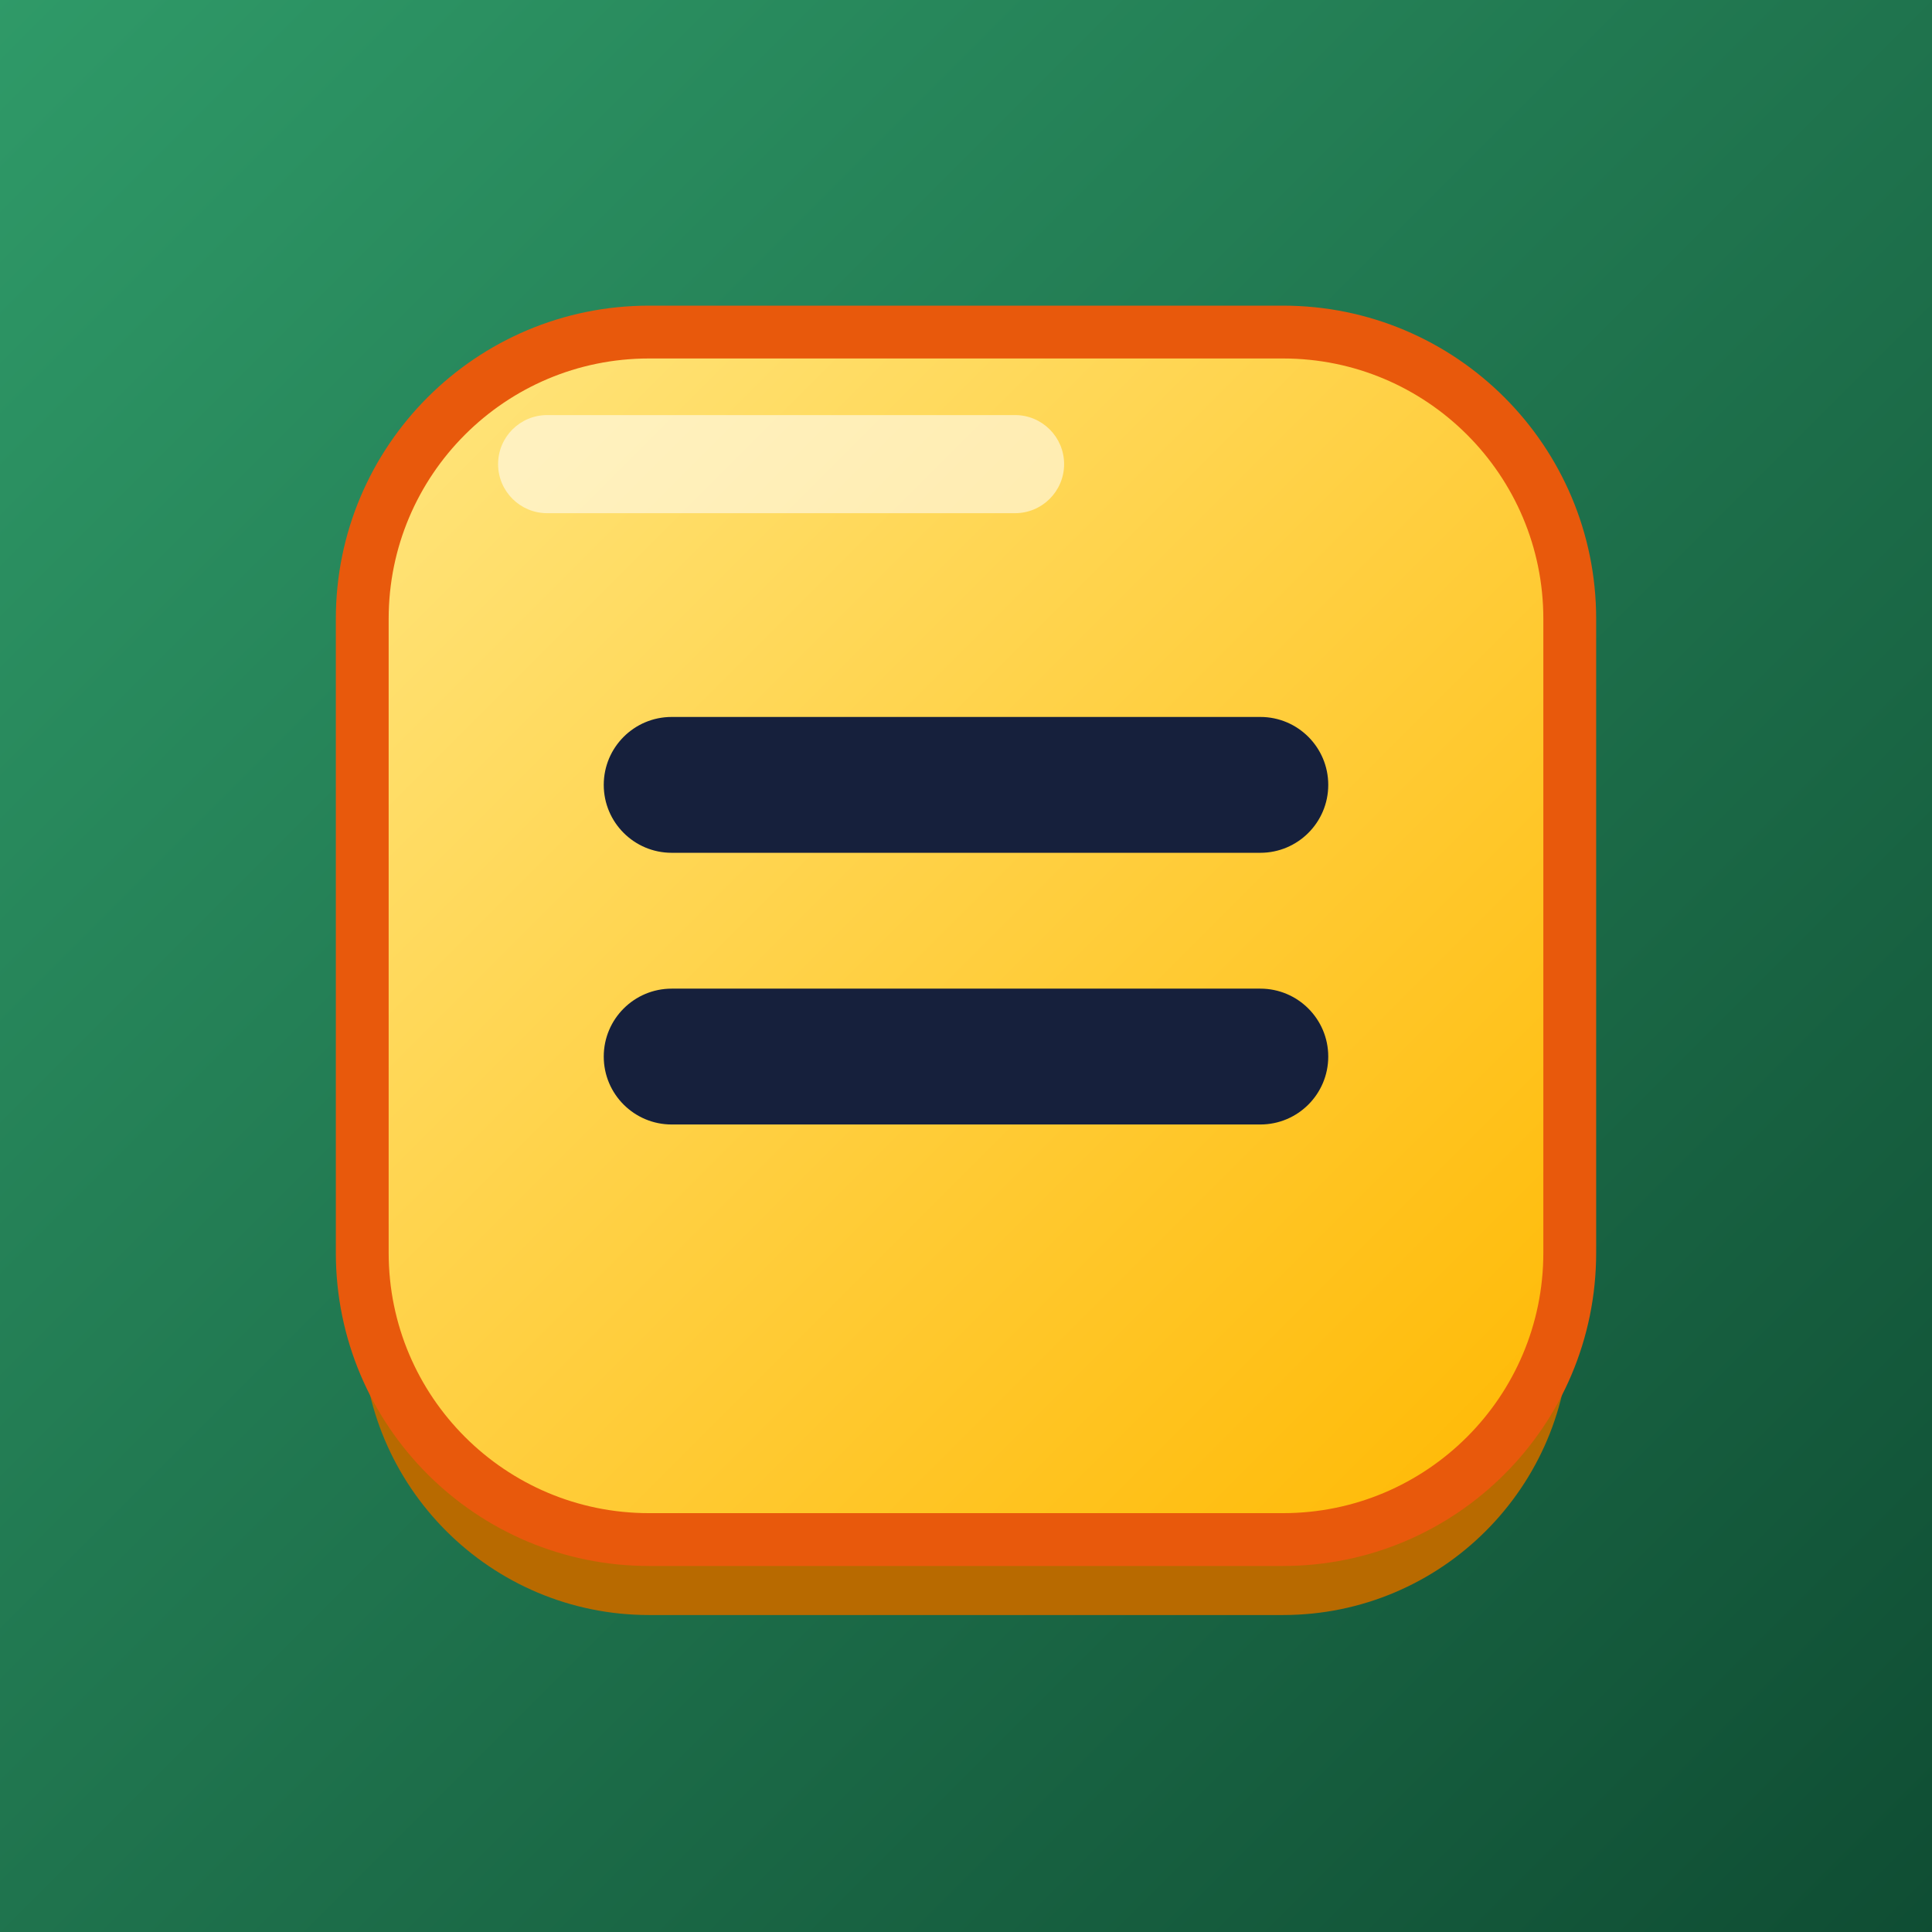
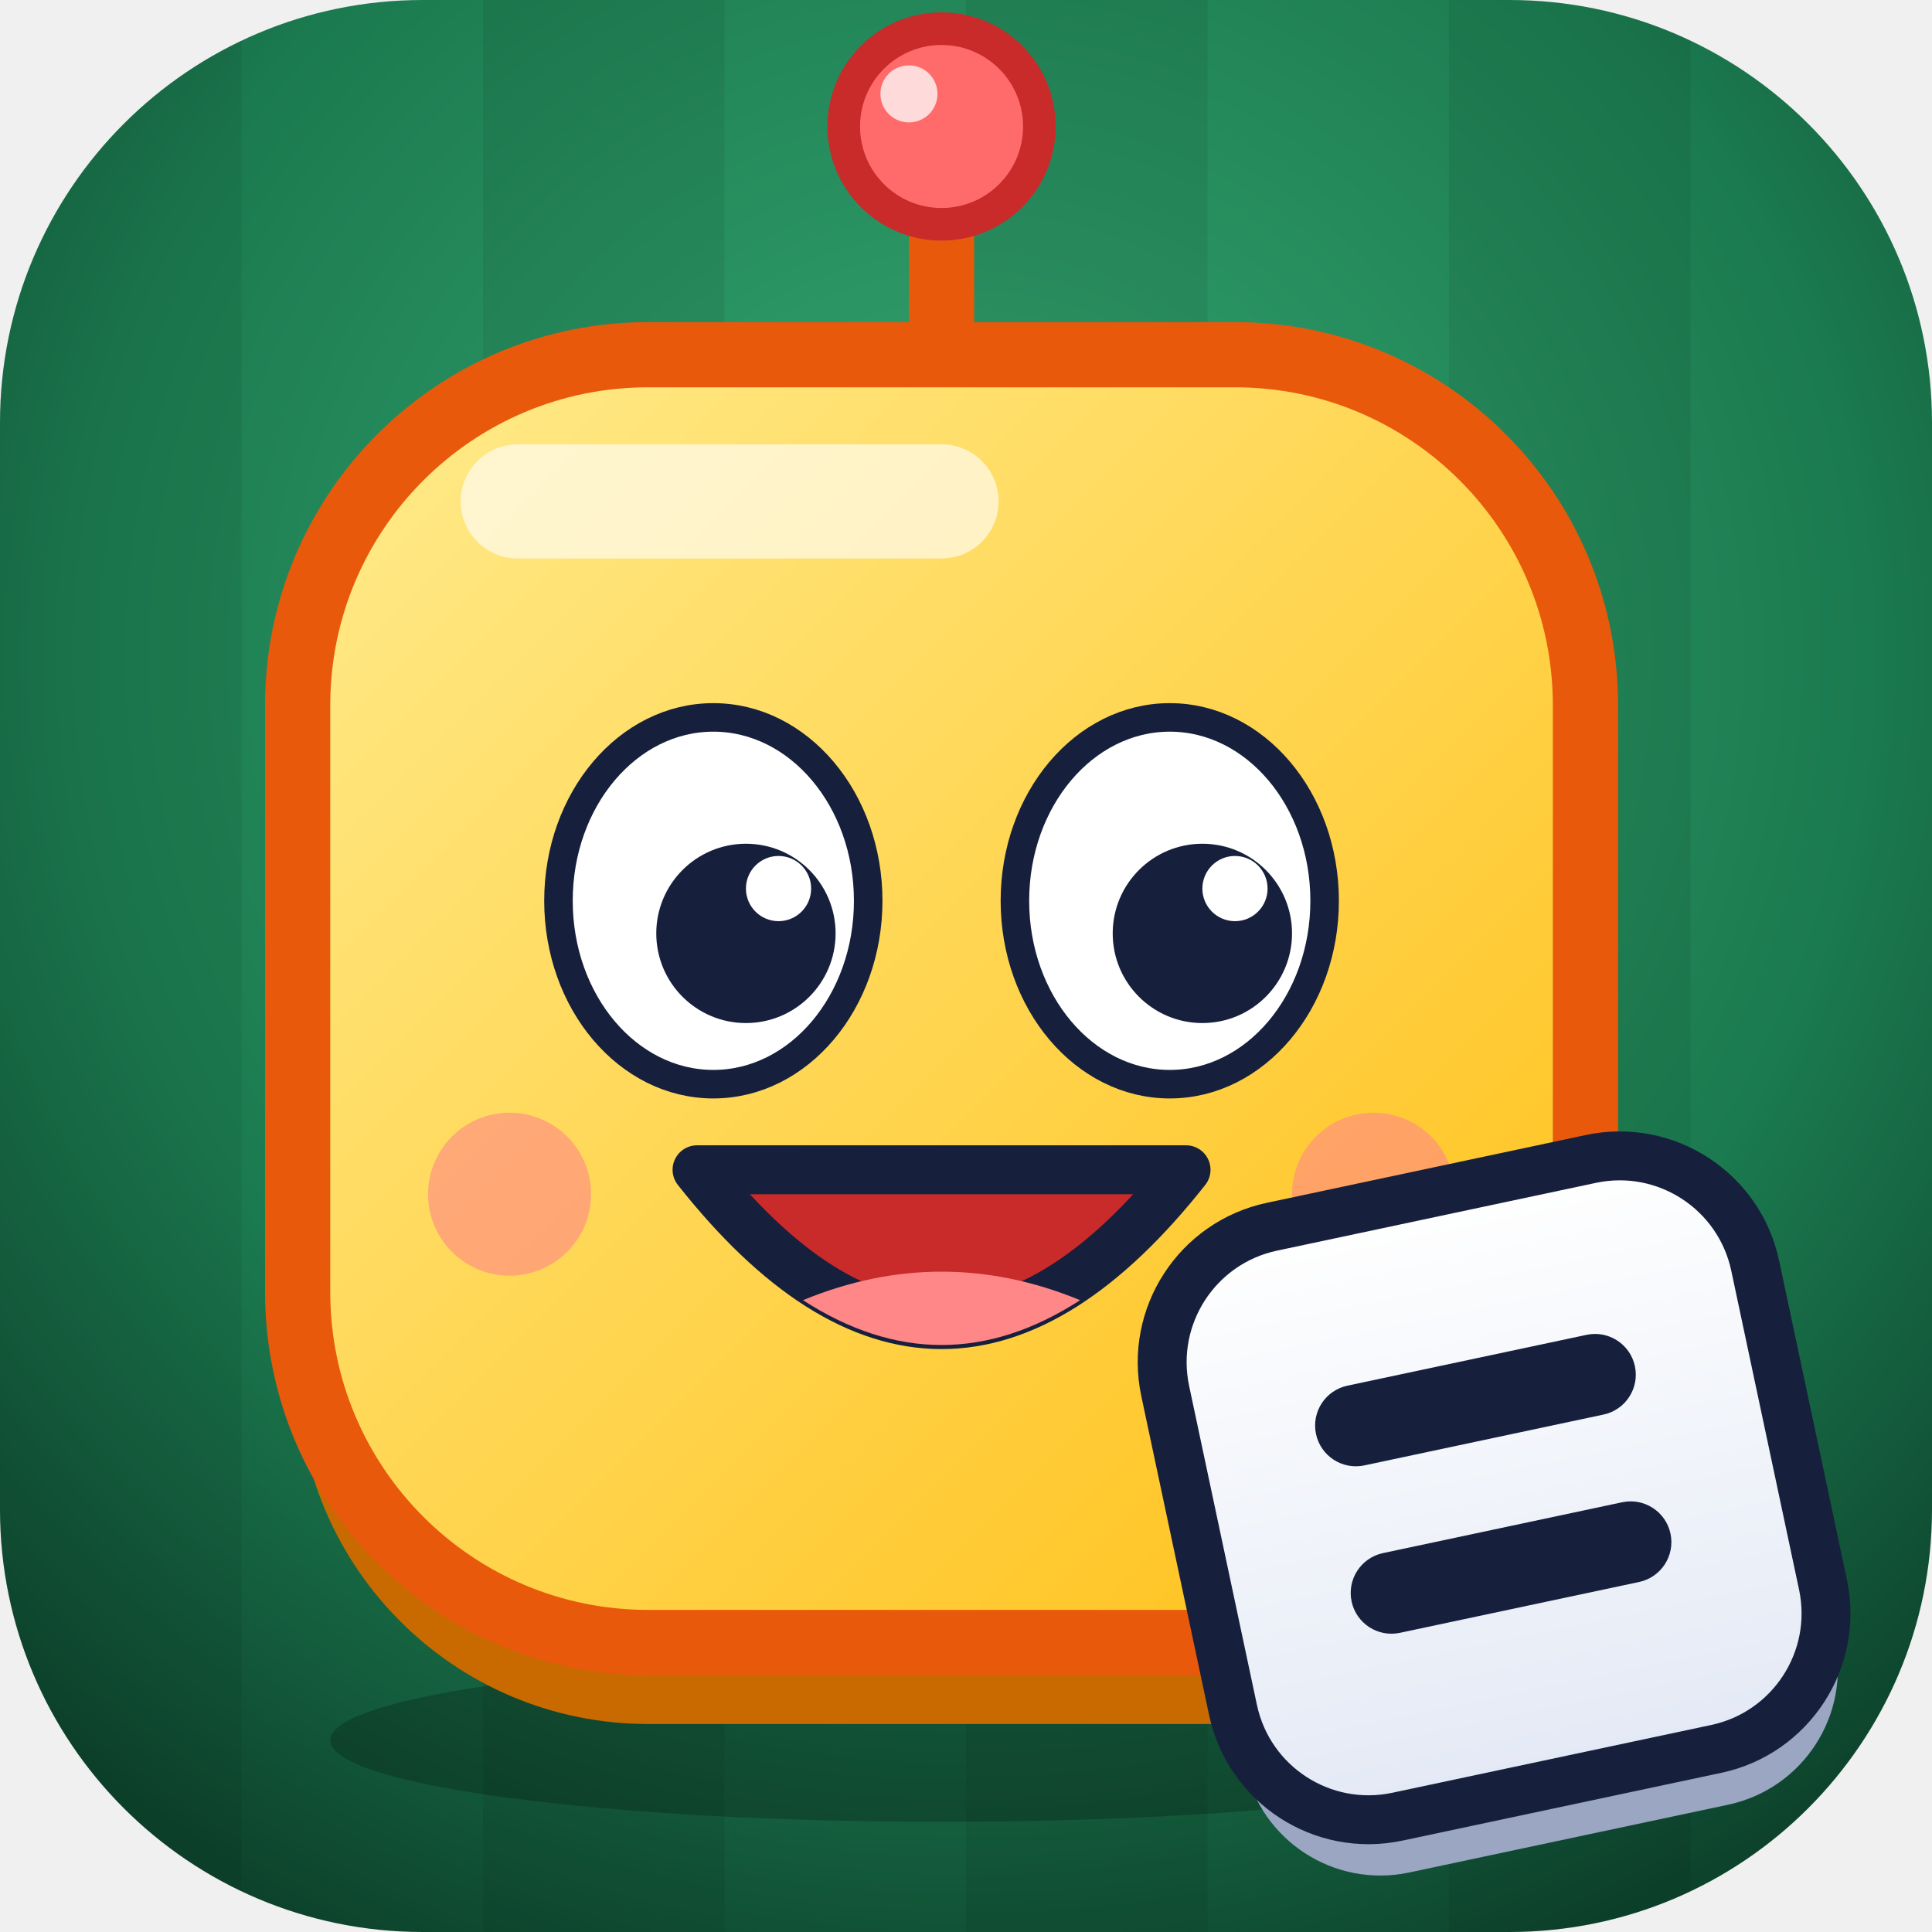
- <svg xmlns="http://www.w3.org/2000/svg" viewBox="0 0 512 512">
+ <svg xmlns="http://www.w3.org/2000/svg" viewBox="0 0 512 512" width="512" height="512">
  <defs>
-     <linearGradient id="bg" x1="0" y1="0" x2="1" y2="1">
-       <stop offset="0" stop-color="#2f9a68" />
-       <stop offset="1" stop-color="#0f4d33" />
+     <radialGradient id="bg" cx="50%" cy="34%" r="75%">
+       <stop offset="0" stop-color="#36a872" />
+       <stop offset=".62" stop-color="#1b7a4f" />
+       <stop offset="1" stop-color="#0c3f2a" />
+     </radialGradient>
+     <linearGradient id="pip" x1="0" y1="0" x2="1" y2="1">
+       <stop offset="0" stop-color="#ffec8f" />
+       <stop offset="1" stop-color="#ffbe12" />
    </linearGradient>
-     <linearGradient id="cb" x1="0" y1="0" x2="1" y2="1">
-       <stop offset="0" stop-color="#ffe680" />
-       <stop offset="1" stop-color="#ffb800" />
+     <linearGradient id="die" x1="0" y1="0" x2="0" y2="1">
+       <stop offset="0" stop-color="#ffffff" />
+       <stop offset="1" stop-color="#e3e9f5" />
    </linearGradient>
  </defs>
-   <rect width="512" height="512" fill="url(#bg)" />
-   <rect x="96" y="108" width="320" height="320" rx="76" fill="#b86a00" />
-   <rect x="96" y="88" width="320" height="320" rx="76" fill="url(#cb)" stroke="#e8590c" stroke-width="14" />
-   <rect x="132" y="110" width="150" height="26" rx="13" fill="#fff" fill-opacity=".55" />
-   <rect x="160" y="190" width="192" height="36" rx="18" fill="#16203c" />
-   <rect x="160" y="262" width="192" height="36" rx="18" fill="#16203c" />
+   <clipPath id="rr">
+     <rect width="512" height="512" rx="112" />
+   </clipPath>
+   <g clip-path="url(#rr)">
+     <rect width="512" height="512" fill="url(#bg)" />
+     <rect x="0" y="0" width="64" height="512" fill="#000" fill-opacity=".07" />
+     <rect x="128" y="0" width="64" height="512" fill="#000" fill-opacity=".07" />
+     <rect x="256" y="0" width="64" height="512" fill="#000" fill-opacity=".07" />
+     <rect x="384" y="0" width="64" height="512" fill="#000" fill-opacity=".07" />
+     <g transform="translate(256 256) scale(1.08) translate(-262 -262)">
+       <g>
+         <ellipse cx="256" cy="452" rx="150" ry="20" fill="#000" fill-opacity=".22" />
+         <path d="M256 118 V64" stroke="#e8590c" stroke-width="16" stroke-linecap="round" />
+         <circle cx="256" cy="56" r="24" fill="#ff6b6b" stroke="#c92a2a" stroke-width="8" />
+         <circle cx="248" cy="48" r="7" fill="#fff" fill-opacity=".75" />
+         <rect x="98" y="132" width="316" height="316" rx="86" fill="#c96a00" />
+         <rect x="98" y="112" width="316" height="316" rx="86" fill="url(#pip)" stroke="#e8590c" stroke-width="16" />
+         <rect x="138" y="134" width="132" height="28" rx="14" fill="#fff" fill-opacity=".62" />
+         <ellipse cx="200" cy="246" rx="38" ry="45" fill="#fff" stroke="#16203c" stroke-width="7" />
+         <ellipse cx="312" cy="246" rx="38" ry="45" fill="#fff" stroke="#16203c" stroke-width="7" />
+         <circle cx="208" cy="254" r="22" fill="#16203c" />
+         <circle cx="320" cy="254" r="22" fill="#16203c" />
+         <circle cx="216" cy="243" r="8" fill="#fff" />
+         <circle cx="328" cy="243" r="8" fill="#fff" />
+         <circle cx="150" cy="318" r="20" fill="#ff8787" fill-opacity=".6" />
+         <circle cx="362" cy="318" r="20" fill="#ff8787" fill-opacity=".6" />
+         <path d="M196 312 Q256 388 316 312 Z" fill="#c92a2a" stroke="#16203c" stroke-width="12" stroke-linejoin="round" />
+         <path d="M222 344 Q256 366 290 344 Q256 330 222 344 Z" fill="#ff8787" />
+       </g>
+       <g transform="rotate(-12 392 392)">
+         <rect x="318" y="330" width="148" height="148" rx="34" fill="#9aa6c2" />
+         <rect x="318" y="316" width="148" height="148" rx="34" fill="url(#die)" stroke="#16203c" stroke-width="12" />
+         <rect x="352" y="358" width="80" height="20" rx="10" fill="#16203c" />
+         <rect x="352" y="400" width="80" height="20" rx="10" fill="#16203c" />
+       </g>
+     </g>
+   </g>
</svg>
